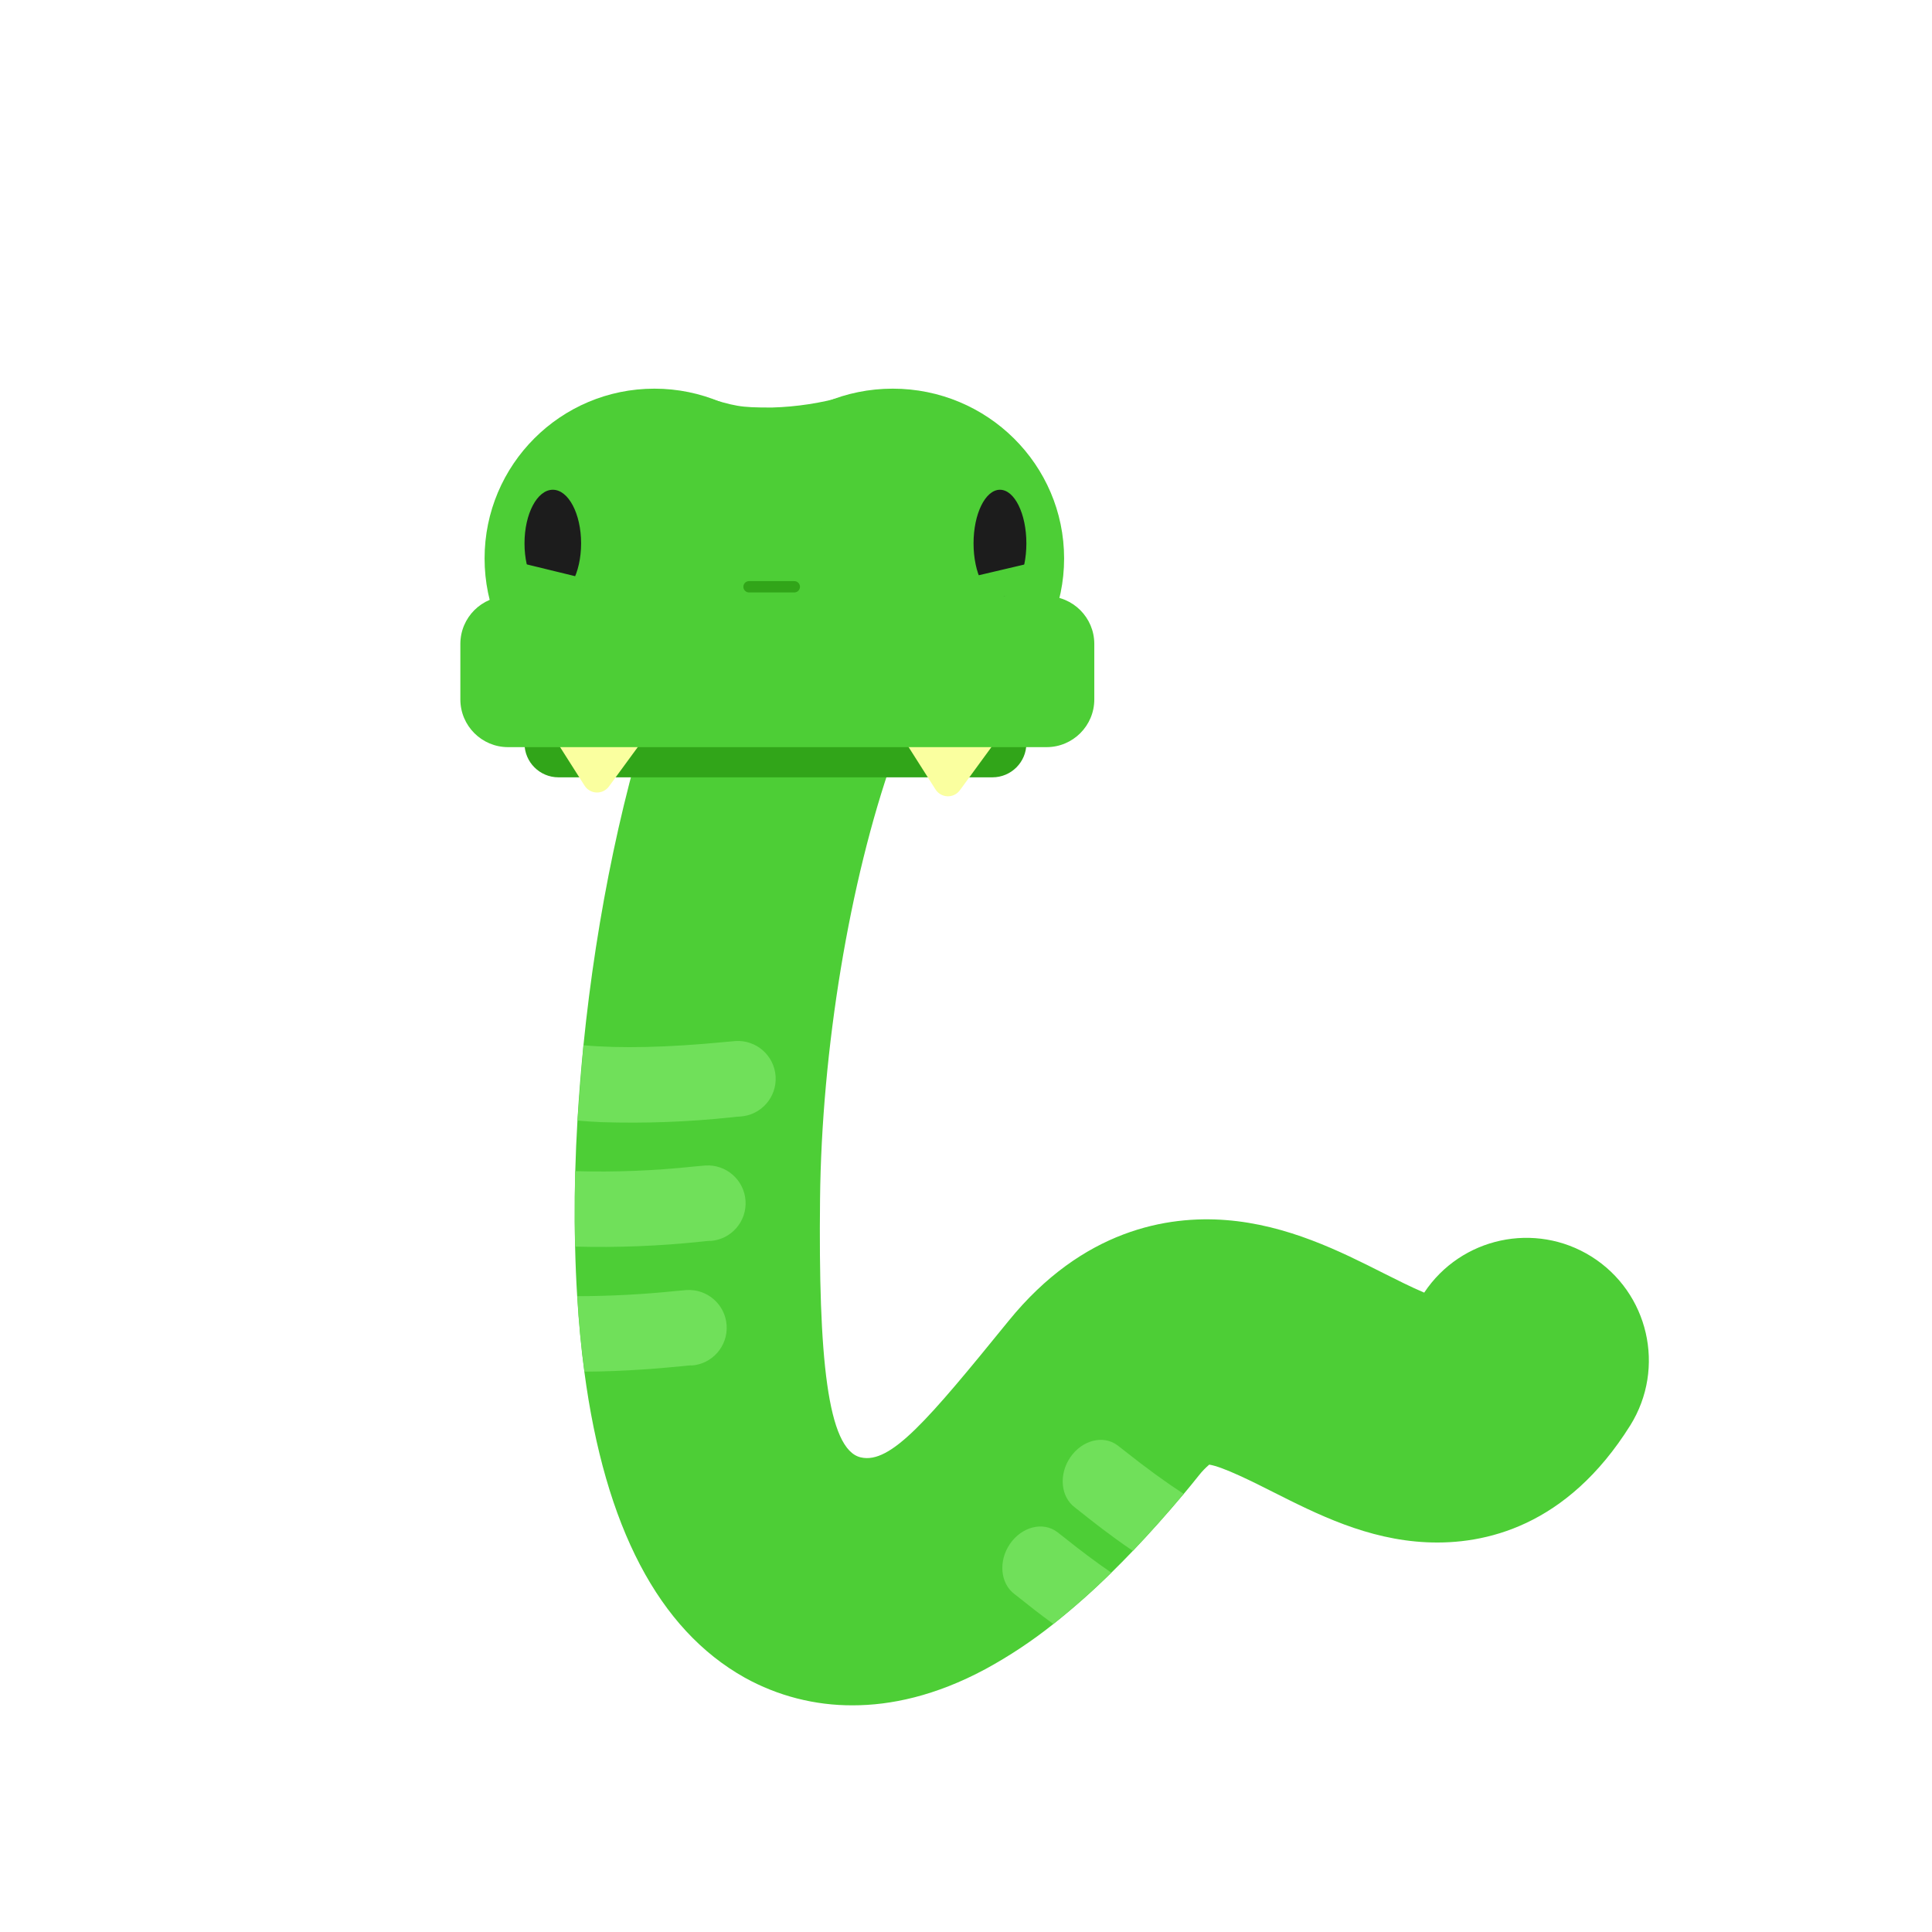
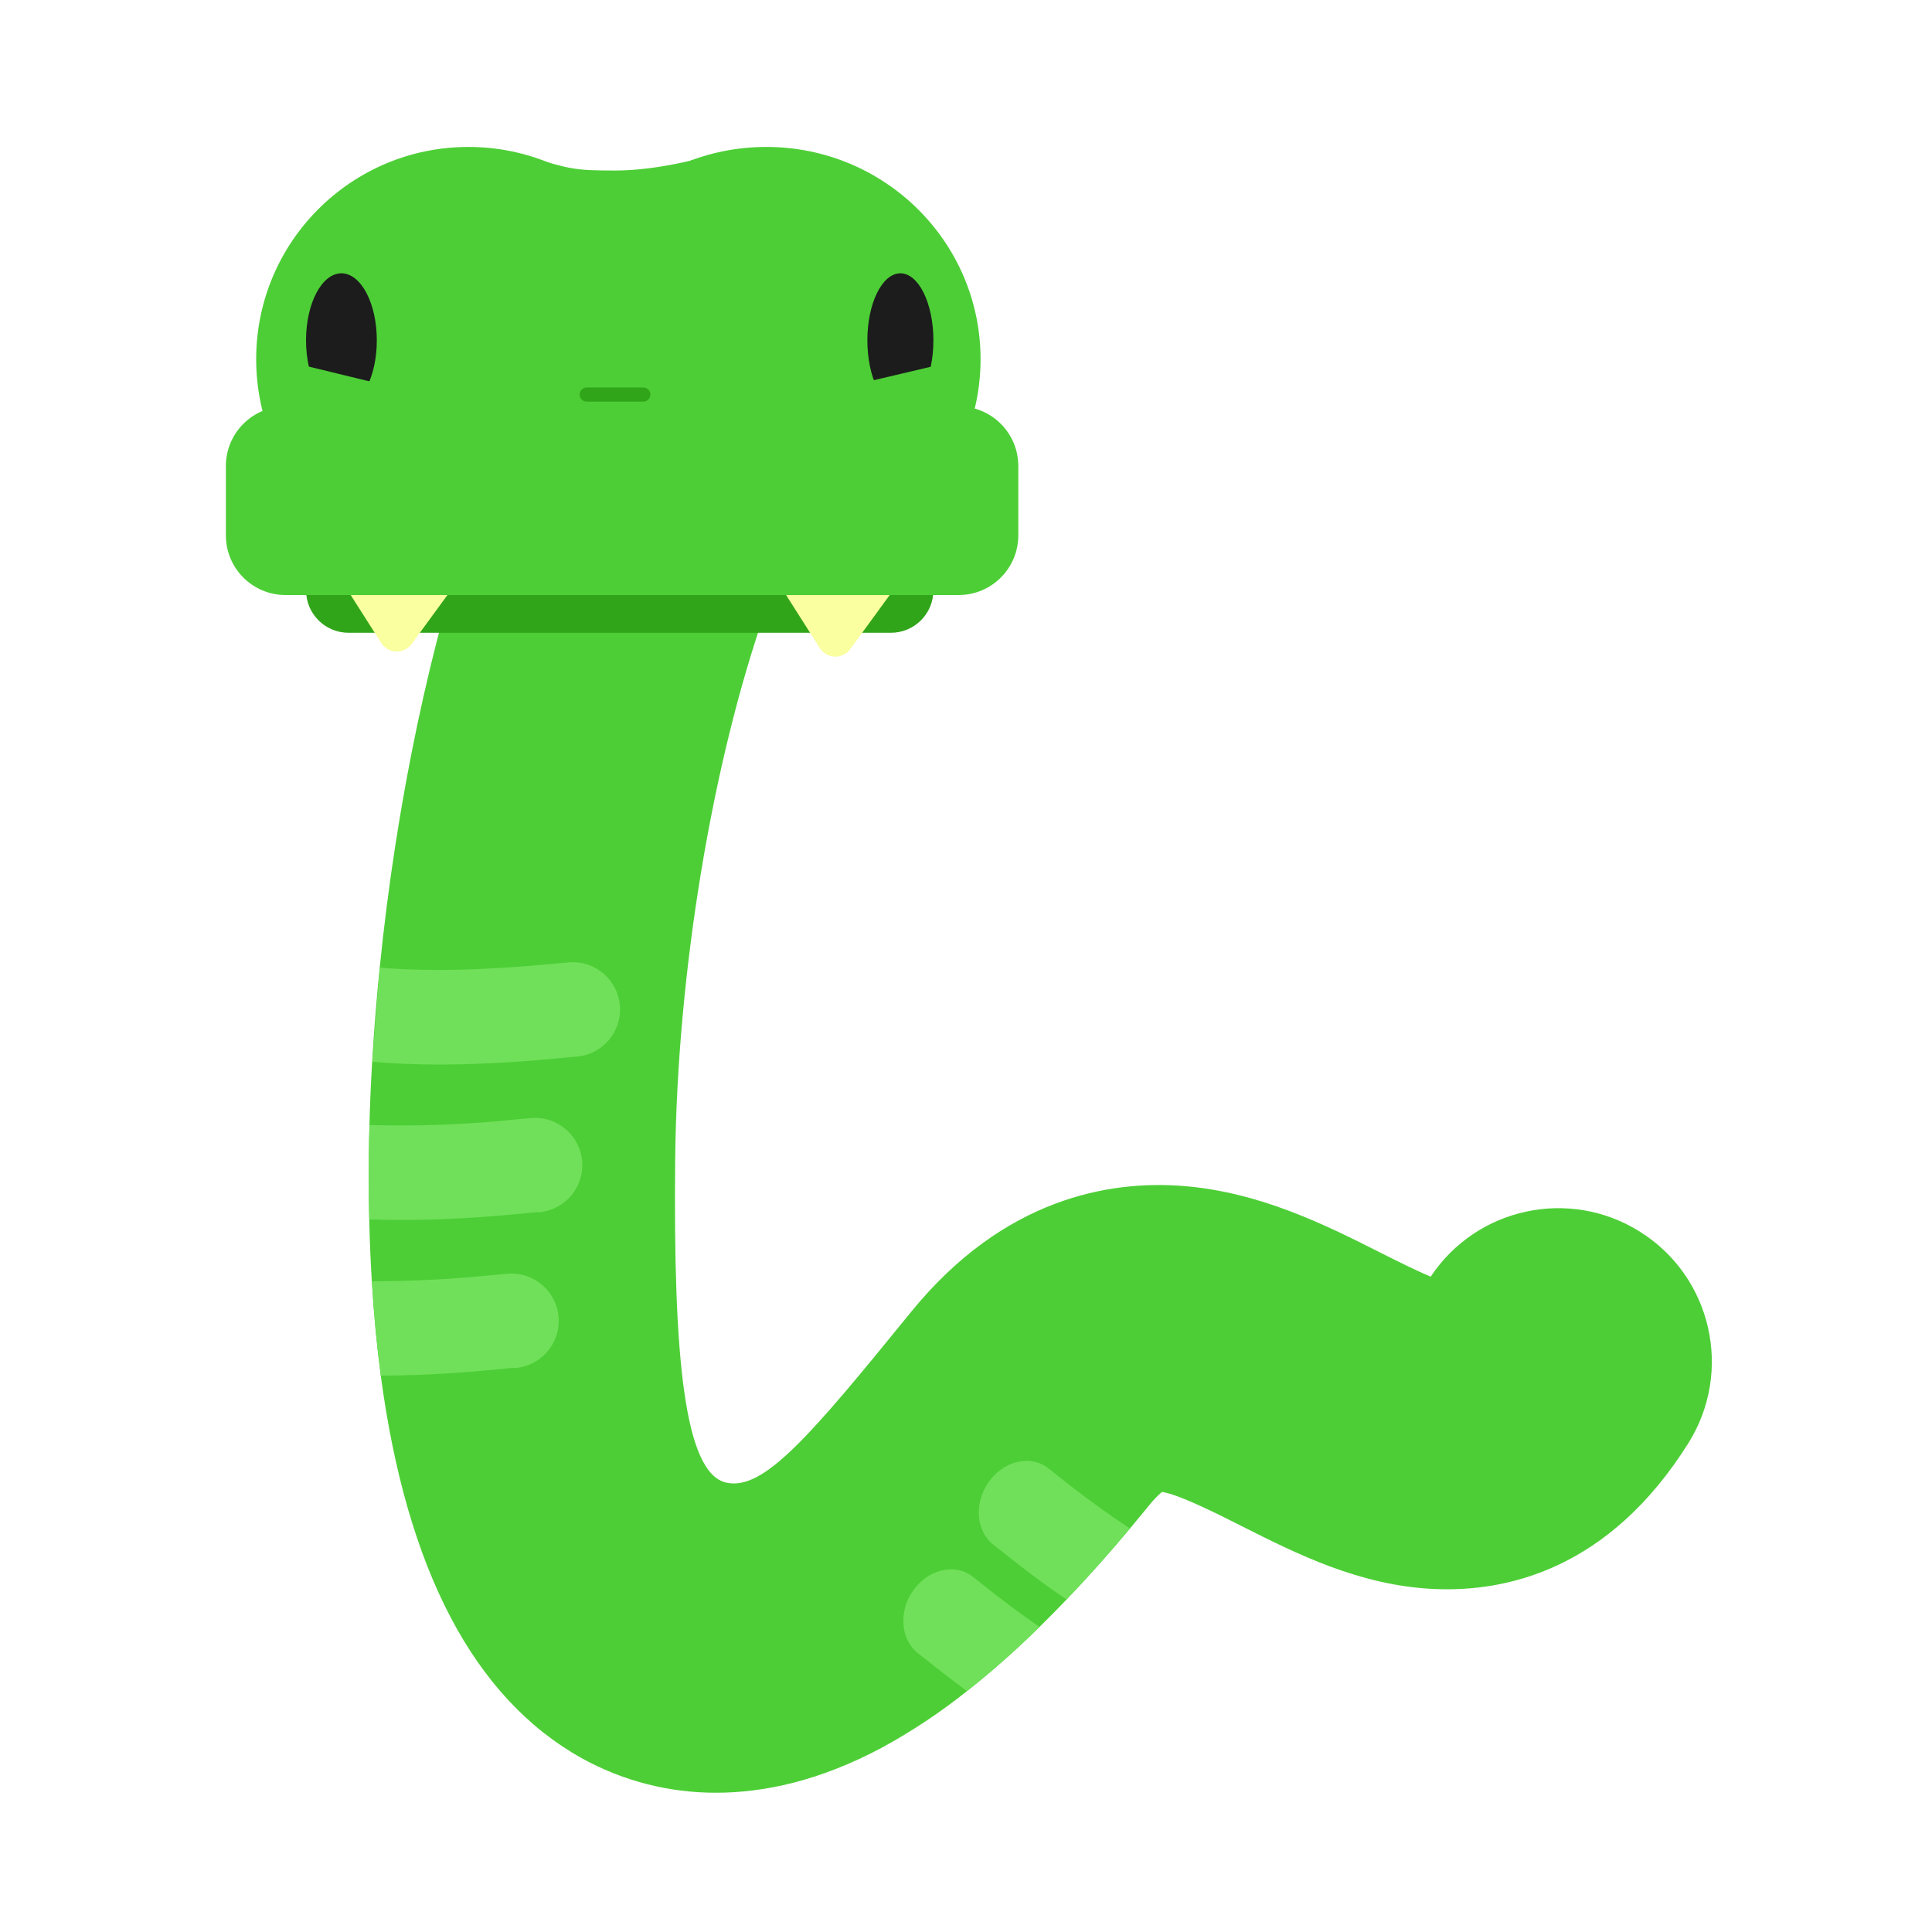
<svg xmlns="http://www.w3.org/2000/svg" viewBox="0 0 512 512">
  <defs>
-     <style>.cls-1{fill:#4dce36;}.cls-2{fill:#70e05a;}.cls-3{fill:#1c1c1c;}.cls-4{fill:#31a519;}.cls-5{fill:#faff9f;}.cls-6{fill:none;stroke:#31a519;stroke-linecap:round;stroke-linejoin:round;stroke-width:3px;}</style>
+     <style>.cls-1{fill:#4dce36;}.cls-2{fill:#70e05a;}.cls-3{fill:#1c1c1c;}.cls-4{fill:#31a519;}.cls-5{fill:#faff9f;}.cls-6{fill:none;stroke:#31a519;stroke-linecap:round;stroke-linejoin:round;stroke-width:3.75px;}</style>
  </defs>
  <g id="SNAKE">
    <g id="body">
-       <path class="cls-1" d="M421.75,333a32.5,32.5,0,0,0-44.32,9.56c-3.3-1.38-7.59-3.55-10.8-5.16-11.31-5.71-25.39-12.81-41.78-14.07-15.4-1.19-37.88,2.48-57.57,26.73-21.49,26.45-31.28,38-39.17,36.16-8.88-2.06-11.23-26.71-10.79-68.45.41-39.53,7.82-84.32,19.32-116.89a32.5,32.5,0,0,0-61.28-21.66c-10,28.21-17.25,63.14-20.74,97.81q-1,10-1.59,19.92c-.27,4.52-.46,9-.58,13.47s-.17,8.92-.14,13.29c0,2.26.05,4.5.1,6.7q.15,6.75.55,13.13.63,10.5,1.9,20c5.47,41.08,19.7,68.28,42.5,81.05A58.42,58.42,0,0,0,226,451.93c10,0,21.89-2.47,35.17-9.61a123.84,123.84,0,0,0,18-11.95,189.14,189.14,0,0,0,15.37-13.61c1.89-1.85,3.8-3.79,5.72-5.8q6.61-6.91,13.46-15.07c1.34-1.6,2.68-3.23,4-4.9a20.16,20.16,0,0,1,2.74-2.85c3.65.56,11.86,4.7,16.9,7.25,11.72,5.91,25,12.61,40.77,13.33,15.31.7,37.09-4.1,53.92-31A32.52,32.52,0,0,0,421.75,333Z" />
-       <path class="cls-2" d="M154.62,277c9.73.89,22.22.61,37.35-.85,1.35-.13,2.35-.22,2.93-.26a10,10,0,0,1,1.29,20c-.45,0-1.24.1-2.3.21a249.31,249.31,0,0,1-34.58,1.28c-2.09-.09-4.19-.23-6.28-.42Z" />
-       <path class="cls-2" d="M313.68,395.89Q306.83,404,300.22,411c-6.11-4.15-11.07-8.1-13.79-10.27-.72-.57-1.24-1-1.55-1.22-3.8-2.81-4.35-8.77-1.23-13.32s8.73-6,12.52-3.15c.4.3,1.07.83,2,1.56Q306.51,391.22,313.68,395.89Z" />
-       <path class="cls-2" d="M294.5,416.76a189.14,189.14,0,0,1-15.37,13.61c-3.76-2.74-6.79-5.15-8.7-6.68-.72-.57-1.24-1-1.55-1.22-3.8-2.81-4.35-8.77-1.23-13.32s8.73-6,12.52-3.15c.4.3,1.07.83,2,1.56Q288.69,412.78,294.5,416.76Z" />
-       <path class="cls-2" d="M188.19,328.83c-.45,0-1.24.1-2.3.21a253.11,253.11,0,0,1-33.48,1.32c0-2.2-.09-4.44-.1-6.7,0-4.37,0-8.81.14-13.29A233.79,233.79,0,0,0,184,309.13c1.35-.13,2.35-.22,2.93-.26a10,10,0,0,1,1.29,20Z" />
-       <path class="cls-2" d="M183.19,361.83c-.45,0-1.24.1-2.3.21-4.95.47-14.89,1.43-26,1.46q-1.28-9.51-1.9-20a258.45,258.45,0,0,0,26-1.36c1.35-.13,2.35-.22,2.93-.26a10,10,0,0,1,1.29,20Z" />
+       <path class="cls-1" d="M434.55,326.38a40.62,40.62,0,0,0-55.4,11.95c-4.13-1.73-9.49-4.44-13.5-6.45-14.14-7.14-31.74-16-52.23-17.59-19.25-1.49-47.35,3.1-72,33.41-26.86,33.06-39.1,47.49-49,45.2-11.1-2.57-14-33.39-13.49-85.56.51-49.41,9.77-105.4,24.15-146.11a40.62,40.62,0,1,0-76.6-27.08C114.1,169.41,105,213.08,100.63,256.41q-1.27,12.51-2,24.9c-.34,5.65-.58,11.28-.73,16.84s-.21,11.15-.17,16.61c0,2.83.06,5.63.12,8.38.13,5.62.35,11.09.69,16.41q.78,13.13,2.37,25c6.84,51.35,24.63,85.35,53.13,101.32a73.06,73.06,0,0,0,35.77,9.22c12.54,0,27.37-3.09,44-12a154.8,154.8,0,0,0,22.47-14.94,235.1,235.1,0,0,0,19.21-17c2.37-2.31,4.75-4.74,7.15-7.25q8.28-8.64,16.83-18.84,2.51-3,5.05-6.12a25.77,25.77,0,0,1,3.42-3.57c4.57.7,14.83,5.88,21.13,9.07,14.65,7.38,31.26,15.76,51,16.66,19.14.87,46.36-5.13,67.4-38.71A40.64,40.64,0,0,0,434.55,326.38Z" />
+       <path class="cls-2" d="M100.63,256.41c12.17,1.12,27.78.77,46.69-1.06,1.69-.16,2.94-.27,3.66-.32a12.5,12.5,0,0,1,1.62,25c-.57,0-1.55.12-2.88.26-7.74.74-25.22,2.42-43.22,1.6q-3.93-.16-7.85-.53Z" />
+       <path class="cls-2" d="M299.46,405.05q-8.56,10.2-16.83,18.84c-7.63-5.19-13.83-10.13-17.23-12.84-.9-.71-1.55-1.24-1.94-1.52-4.75-3.52-5.44-11-1.54-16.65s10.91-7.45,15.65-3.94c.5.37,1.34,1,2.48,1.95Q290.49,399.22,299.46,405.05Z" />
+       <path class="cls-2" d="M275.48,431.14a235.1,235.1,0,0,1-19.21,17c-4.7-3.42-8.49-6.44-10.87-8.35-.9-.71-1.55-1.24-1.94-1.52-4.75-3.52-5.44-11-1.54-16.65s10.91-7.45,15.65-3.94c.5.37,1.34,1,2.48,1.95Q268.23,426.17,275.48,431.14Z" />
+       <path class="cls-2" d="M142.6,321.23c-.57,0-1.55.12-2.88.26-7.54.71-24.34,2.34-41.85,1.65-.06-2.75-.11-5.55-.12-8.38,0-5.46,0-11,.17-16.61a291.81,291.81,0,0,0,39.4-1.55c1.69-.16,2.94-.27,3.66-.32a12.5,12.5,0,0,1,1.62,25Z" />
+       <path class="cls-2" d="M136.35,362.48c-.57,0-1.55.12-2.88.26-6.19.59-18.61,1.79-32.54,1.82q-1.59-11.88-2.37-25a322.28,322.28,0,0,0,32.51-1.7c1.69-.16,2.94-.27,3.66-.32a12.5,12.5,0,0,1,1.62,25Z" />
    </g>
    <g id="head_up">
-       <path class="cls-1" d="M224,119H186V105c9.08,2.72,9.77,3,18.55,3A78.61,78.61,0,0,0,224,105Z" />
-       <ellipse class="cls-1" cx="236.58" cy="148" rx="45.42" ry="45" />
-       <circle class="cls-1" cx="173.42" cy="148" r="45" />
+       <path class="cls-1" d="M187.36,58.94h-47.5V41.44c11.35,3.4,12.21,3.75,23.19,3.75,11.81,0,24.31-3.75,24.31-3.75Z" />
+       <ellipse class="cls-1" cx="203.08" cy="95.19" rx="56.78" ry="56.25" />
+       <circle class="cls-1" cx="124.14" cy="95.19" r="56.25" />
    </g>
    <g id="eye_right">
-       <ellipse id="right_eye" data-name="right eye" class="cls-3" cx="265" cy="144" rx="7" ry="14.21" />
-       <rect class="cls-1" x="255.92" y="150.95" width="20.61" height="7" rx="3.5" transform="translate(-28.29 65.06) rotate(-13.24)" />
+       <ellipse id="right_eye" data-name="right eye" class="cls-3" cx="238.61" cy="90.19" rx="8.75" ry="17.76" />
+       <rect class="cls-1" x="227.25" y="98.87" width="25.77" height="8.75" rx="4.37" transform="translate(-17.26 57.73) rotate(-13.24)" />
    </g>
    <g id="eye_left">
-       <ellipse id="left_eye" data-name="left eye" class="cls-3" cx="146.5" cy="144" rx="7.5" ry="14.21" />
-       <rect class="cls-1" x="134.7" y="150.97" width="20.38" height="7" rx="3.5" transform="translate(40.68 -29.91) rotate(13.69)" />
+       <ellipse id="left_eye" data-name="left eye" class="cls-3" cx="90.48" cy="90.19" rx="9.38" ry="17.76" />
+       <rect class="cls-1" x="75.73" y="98.9" width="25.47" height="8.75" rx="4.37" transform="translate(26.96 -18.01) rotate(13.69)" />
    </g>
    <g id="head_down">
-       <rect id="mouth_back" class="cls-4" x="139" y="188" width="133" height="18" rx="9" />
-       <path id="teeth_left" class="cls-5" d="M151.07,191l15.39-.11a3.92,3.92,0,0,1,3.19,6.23l-8.27,11.3a3.91,3.91,0,0,1-6.46-.21L147.8,197A3.91,3.91,0,0,1,151.07,191Z" />
-       <path id="teeth_right" class="cls-5" d="M244.07,192l15.39-.11a3.92,3.92,0,0,1,3.19,6.22l-8.27,11.31a3.91,3.91,0,0,1-6.46-.21L240.8,198A3.91,3.91,0,0,1,244.07,192Z" />
+       <rect id="mouth_back" class="cls-4" x="81.11" y="145.19" width="166.25" height="22.5" rx="11.25" />
+       <path id="teeth_left" class="cls-5" d="M96.2,148.88l19.23-.14a4.89,4.89,0,0,1,4,7.78l-10.33,14.13a4.89,4.89,0,0,1-8.08-.26l-8.91-14A4.89,4.89,0,0,1,96.2,148.88Z" />
+       <path id="teeth_right" class="cls-5" d="M212.45,150.19l19.23-.14a4.9,4.9,0,0,1,4,7.78L225.34,172a4.89,4.89,0,0,1-8.08-.26l-8.91-14A4.9,4.9,0,0,1,212.45,150.19Z" />
      <g id="nose-2" data-name="nose">
-         <rect id="nose-3" data-name="nose" class="cls-1" x="122" y="158" width="168" height="40" rx="12.65" />
-         <line class="cls-6" x1="198.5" y1="155.5" x2="210.5" y2="155.5" />
+         <rect id="nose-3" data-name="nose" class="cls-1" x="59.86" y="107.69" width="210" height="50" rx="15.81" />
+         <line class="cls-6" x1="155.48" y1="104.56" x2="170.48" y2="104.56" />
      </g>
    </g>
  </g>
</svg>
